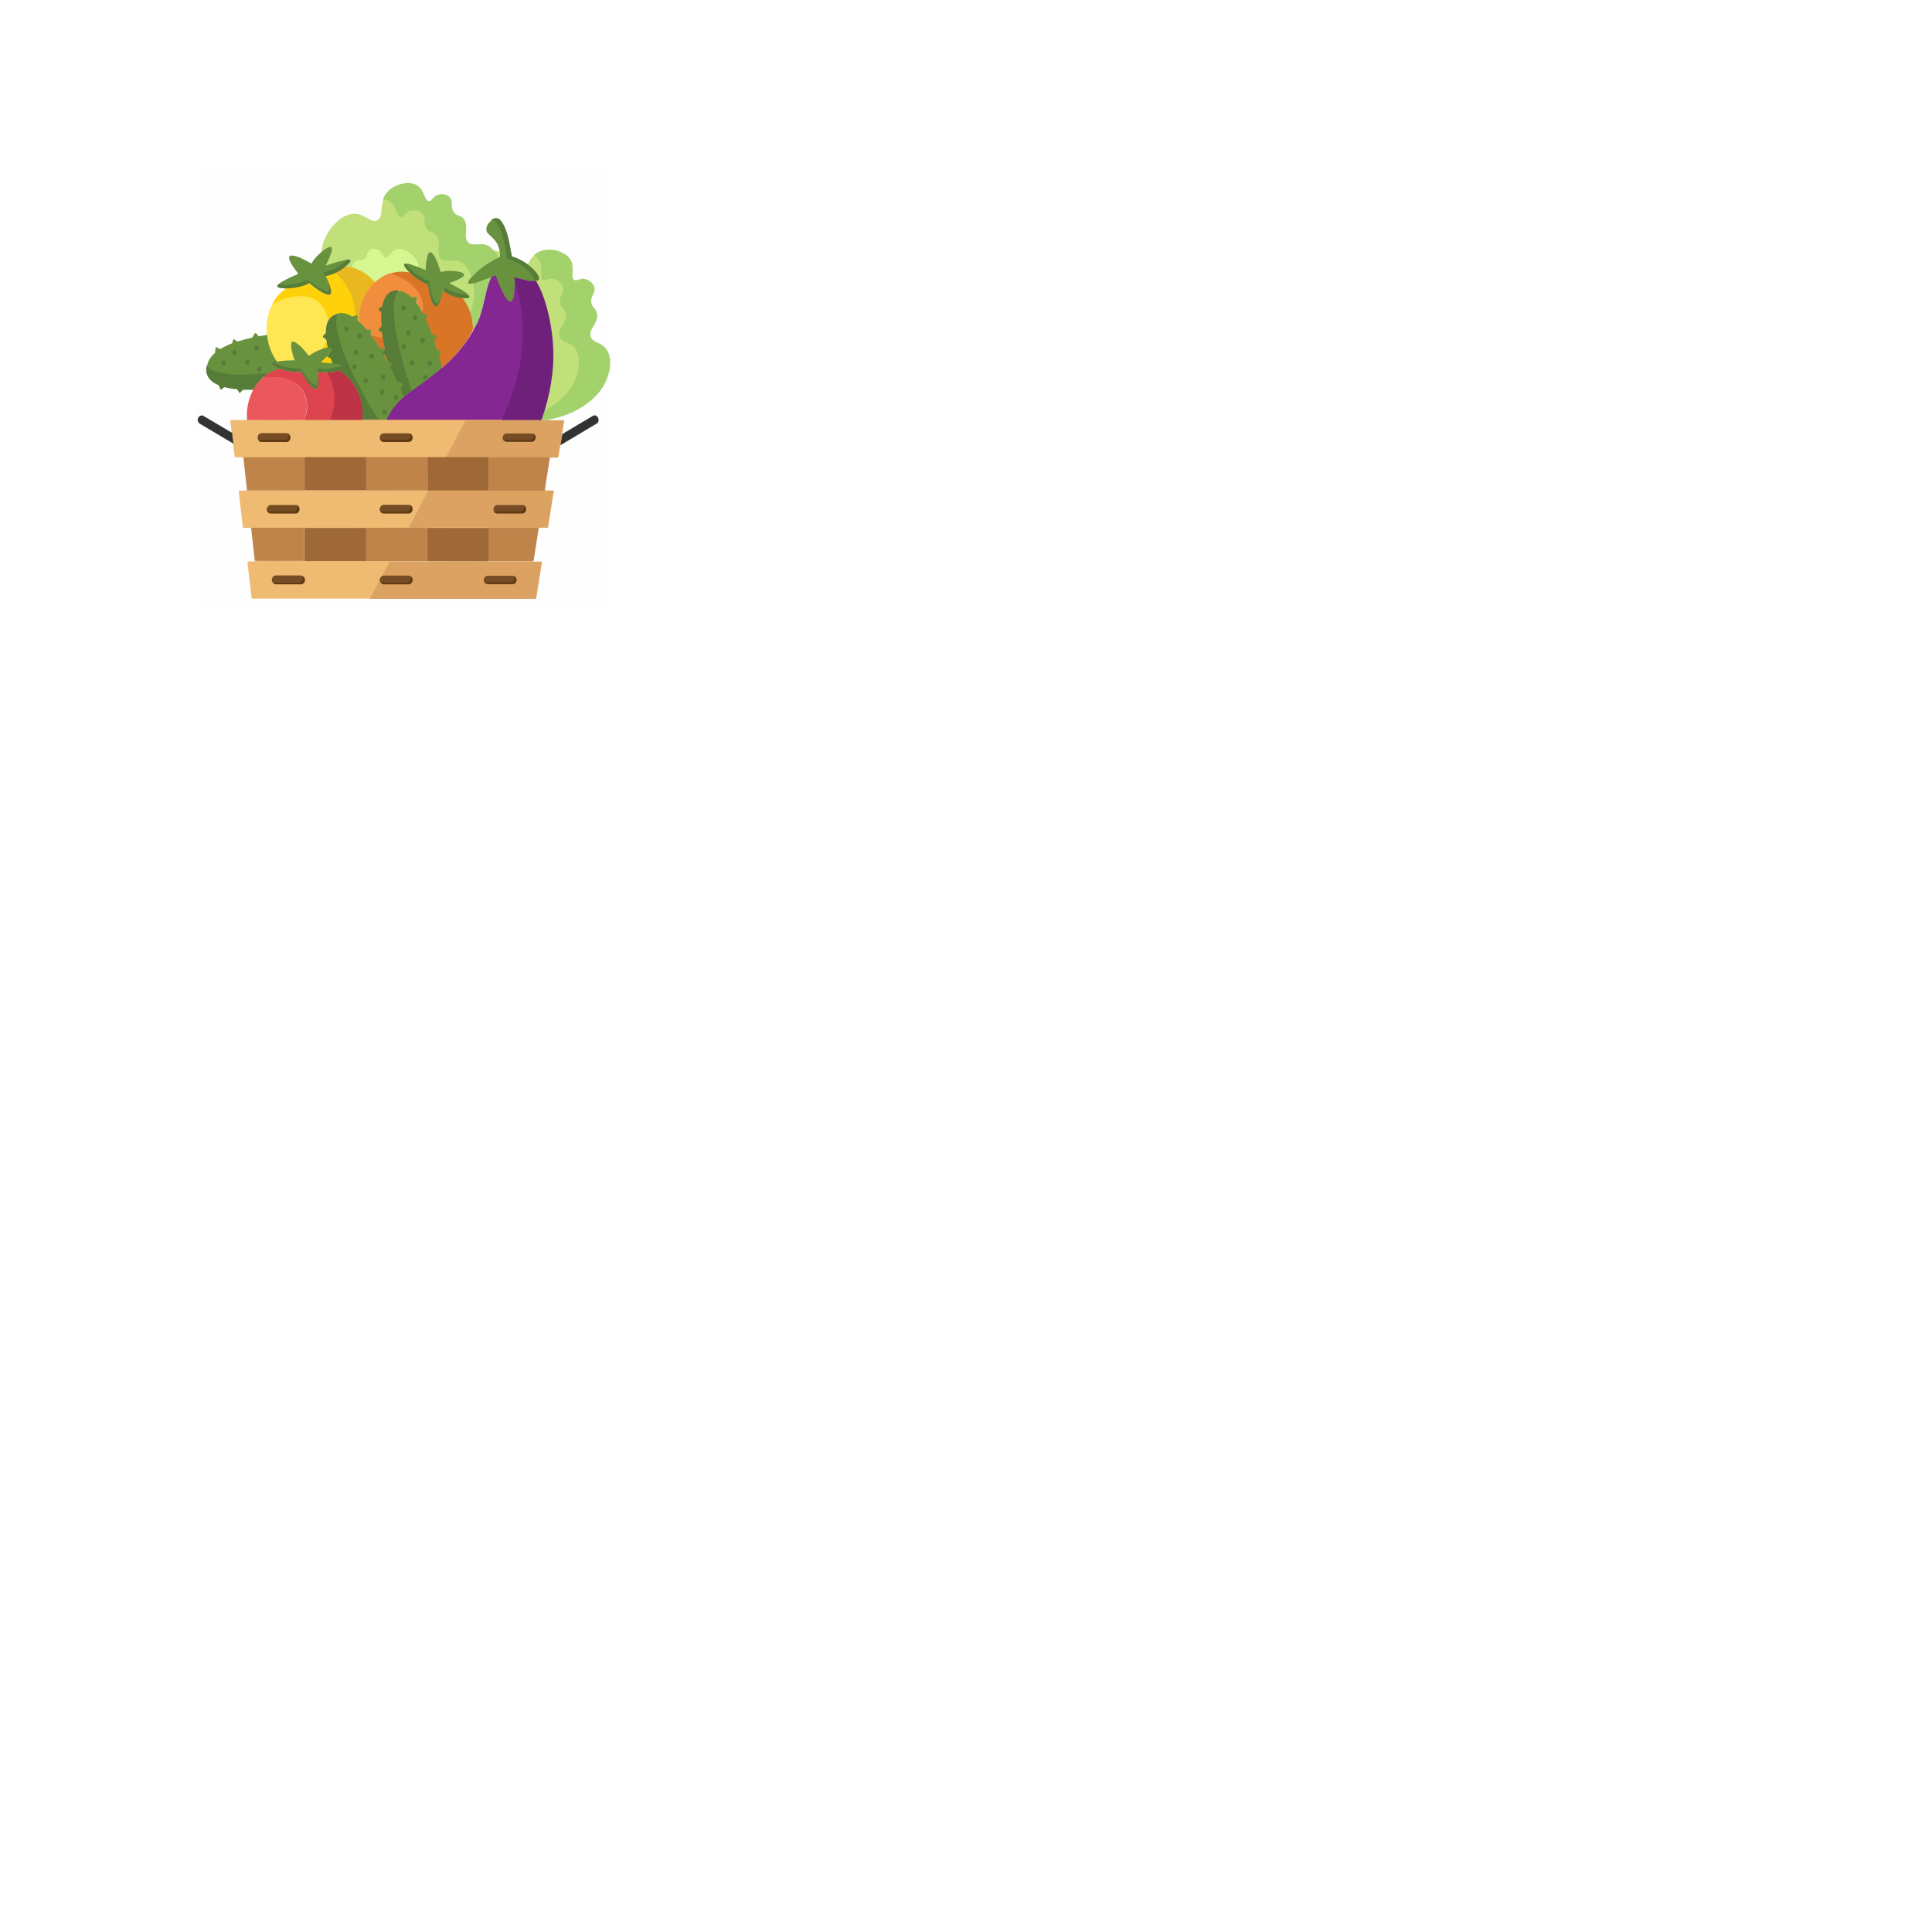
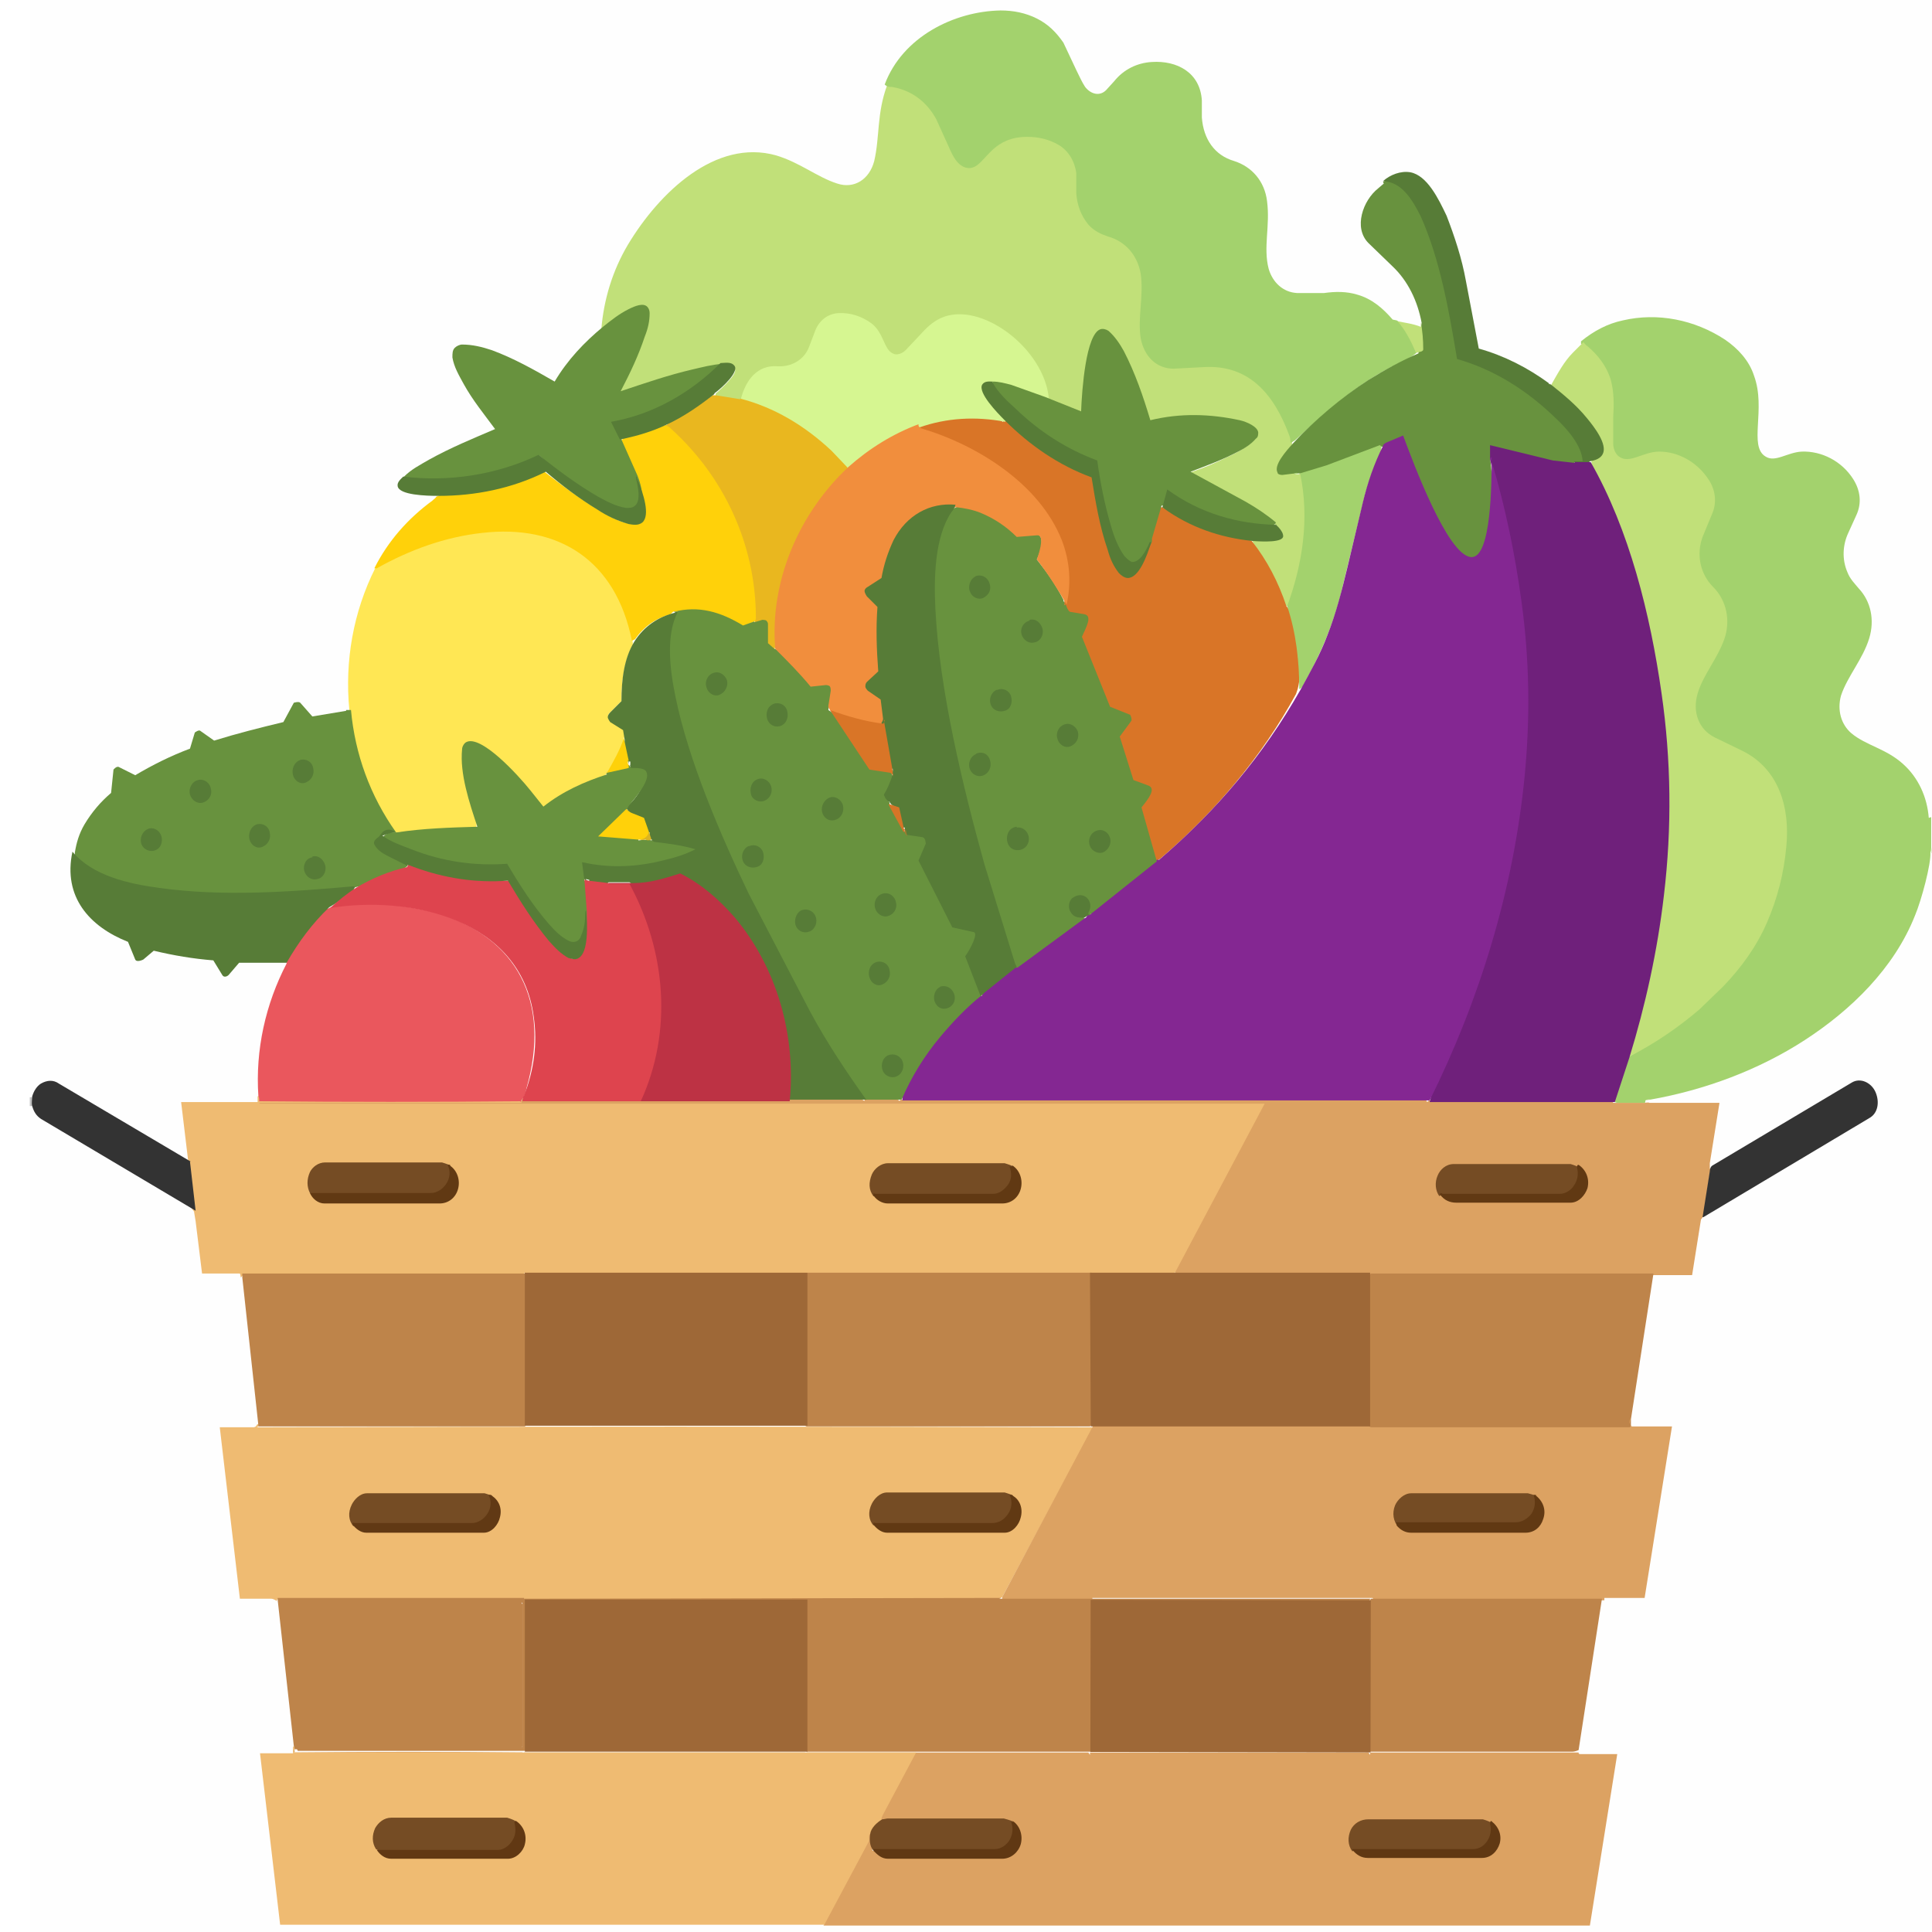
- <svg xmlns="http://www.w3.org/2000/svg" id="_レイヤー_1" data-name="レイヤー_1" version="1.1" viewBox="-10.92 -10.34 110.53 110.53">
+ <svg xmlns="http://www.w3.org/2000/svg" id="_レイヤー_1" data-name="レイヤー_1" version="1.1" viewBox="0 0 24 24">
  <defs>
    <style>
      .st0 {
        fill: #ffe754;
      }

      .st1 {
        fill: #be844a;
      }

      .st2 {
        fill: #842792;
      }

      .st3 {
        fill: #603813;
      }

      .st4 {
        fill: #fed10a;
      }

      .st5 {
        fill: #bd3244;
      }

      .st6 {
        fill: #dcedc5;
      }

      .st7 {
        fill: #9e6837;
      }

      .st8 {
        fill: #c1e079;
      }

      .st9 {
        fill: #ffd10a;
      }

      .st10 {
        fill: #efbb72;
      }

      .st11 {
        fill: #dcb420;
      }

      .st12 {
        fill: #d57527;
      }

      .st13 {
        fill: #c3c3c3;
      }

      .st14 {
        fill: #613914;
      }

      .st15 {
        fill: #dca262;
      }

      .st16 {
        fill: #613813;
      }

      .st17 {
        fill: #e1f0cf;
      }

      .st18 {
        fill: #a17c2f;
      }

      .st19 {
        fill: #68923e;
      }

      .st20 {
        fill: #dce7bc;
      }

      .st21 {
        fill: #de444e;
      }

      .st22 {
        fill: #a3d26d;
      }

      .st23 {
        fill: #d97527;
      }

      .st24 {
        fill: #f18e3d;
      }

      .st25 {
        fill: #fefefe;
      }

      .st26 {
        fill: #754c24;
      }

      .st27 {
        fill: #613913;
      }

      .st28 {
        fill: #e9b71f;
      }

      .st29 {
        fill: #6f207b;
      }

      .st30 {
        fill: #333;
      }

      .st31 {
        fill: #d6f691;
      }

      .st32 {
        fill: #577c37;
      }

      .st33 {
        fill: #ea575d;
      }
    </style>
  </defs>
  <path class="st25" d="M.37,13.64V-.62h23.63v10.77s0,.01,0,0l-.03-.04c-.05-.5-.42-.74-.81-.9-.49-.28-.27-.67-.03-1.07.18-.34.19-.62-.1-.9-.23-.28-.09-.6.04-.88.06-.21,0-.37-.15-.52-.23-.22-.52-.25-.8-.13-.23.05-.29-.1-.3-.32v-.31c.07-1.07-1.44-1.4-2.1-.84h-.05s0,.04,0,.04c-.15.14-.27.3-.37.48l-.04.02s0,0-.01,0h-.02s-.07-.03-.07-.03c-.25-.18-.53-.31-.82-.4l-.24-1.15c-.08-.27-.27-.93-.57-1.02-.11-.03-.22,0-.31.06h-.06s0,.04,0,.04c-.2.14-.36.45-.19.68l.35.34c.11.09.35.54.32.66,0,0,0,.02-.01.03v.07s-.27-.05-.29-.08h-.04c-.17-.2-.39-.31-.63-.32h-.52c-.45-.05-.42-.52-.38-.9,0-.39-.09-.65-.47-.75-.33-.13-.36-.48-.36-.8-.04-.22-.16-.34-.36-.39-.33-.08-.58.05-.79.32-.17.14-.28,0-.37-.15l-.21-.44c-.2-.31-.47-.4-.82-.39-.53.02-1.11.32-1.34.86l-.04.03v.05c-.06.24-.1.48-.11.73-.06.41-.27.58-.64.4l-.35-.19c-.45-.21-.81-.2-1.23.06-.6.38-1.1,1.14-1.17,1.89l-.03.06-.03.06c-.22.18-.4.41-.56.64-.21-.12-.43-.23-.65-.33-.6-.26-.79-.15-.39.45.09.13.18.25.27.37.06.07.05.1,0,.11-.37.14-.72.32-1.04.54l-.05.02v.03c-.13.12.08.15.17.17l.26.02.02.03s.01.03,0,.05c-.29.2-.54.47-.72.8l-.05.04v.08c-.25.49-.35,1.05-.31,1.6l-.02.08s-.03.04-.04,0h-.02s0,.03,0,.03c-.14.03-.28.05-.43.06-.06-.06-.12-.13-.18-.19h-.02c-.05.08-.1.17-.15.26l-.87.23c-.07-.04-.13-.09-.2-.12h-.01c-.02.08-.04.15-.07.22-.23.1-.46.21-.69.33-.07-.03-.15-.06-.22-.1h-.02c-.02.1-.03.21-.05.31-.21.18-.39.41-.45.69l-.03.03.02.05c-.11.52.27.89.69,1.06.03.08.07.15.1.23h.02c.06-.04.12-.09.18-.14.25.06.5.1.75.12.04.07.09.13.13.19h.02c.05-.06.1-.12.15-.17h.58s.01.03.01.03v.08c-.24.46-.35.98-.33,1.5l-.02.07s0,.06.02.08l-.02.02h-.91c.02.24.05.47.08.71l-.02.02-.02.02-1.65-.98c-.11-.04-.23.03-.26.14h-.03s-.02.04-.03.02Z" />
  <path class="st25" d="M24,10.6v14.05H.37v-10.92s.01-.01.02.01h.03c.02.06.04.1.09.13l1.89,1.13s.02.03.03.05h.03c.04.25.07.49.09.74h.44s.03.03.01.05v.04s.03,0,.03,0l.2,1.81-.02.02s0,.04-.02.05c-.13,0-.27,0-.4,0l.24,2.06h.39s.04.02.03.06c0,.02.02.03.03.04l.19,1.75-.02.02s0,.06.01.09h-.03c-.13.01-.25.01-.37.02l.24,2.07h6.73s.02.03.02.03l.03-.03h9.47s.33-2.08.33-2.08c-.14,0-.29,0-.44,0-.03,0-.05-.02-.02-.05h-.02c.1-.63.19-1.25.29-1.87h.03s.02-.05.06-.04h.42s.33-2.08.33-2.08c-.15,0-.3,0-.45,0l-.02-.03s-.03-.02,0-.03v-.07s0-.01,0-.01l.28-1.79h.03s0-.04,0-.04h.47s.11-.66.11-.66h.03s.03-.06.03-.06l2.03-1.21c.19-.15.05-.46-.17-.4l-1.74,1.03h-.03s-.04-.03-.04-.06l.12-.73h-.82s-.01-.03-.01-.03c-.01,0-.01,0,0-.01l.04-.03c1.49-.3,3.23-1.28,3.41-3.02l.02-.02s0-.01.01,0Z" />
  <path class="st22" d="M23.99,10.15s0,.03,0,.05v.33s0,.04-.01.06c.01.14-.11.59-.19.78-.26.66-.8,1.18-1.37,1.55s-1.24.62-1.92.74c-.02,0-.04,0-.06.01,0,.01,0,.03-.01.03-.08,0-.23,0-.31,0-.04,0-.06,0-.07-.03l-.02-.02.17-.52h.03c.86-.5,1.64-1.16,1.86-2.24.12-.58.1-1.22-.45-1.52l-.38-.19c-.29-.19-.29-.44-.14-.74.24-.38.49-.82.08-1.18-.15-.19-.15-.37-.09-.6l.13-.3c.14-.46-.39-.79-.77-.71-.18.07-.43.15-.47-.13v-.56c-.01-.31-.13-.5-.36-.69v-.03c.16-.13.33-.22.52-.26.43-.1.89-.01,1.27.24.16.11.3.26.36.45.15.41-.07.87.14,1,.12.08.27-.05.45-.06.25-.01.5.12.64.34.09.14.11.3.04.45l-.1.22c-.07.15-.08.33-.01.49.03.08.09.14.14.2.15.16.2.39.13.62-.08.26-.27.47-.35.71-.05.18,0,.36.13.47.18.15.43.19.64.38.19.17.3.41.32.67Z" />
  <path class="st13" d="M.39,13.74h-.02v-.11h.03s.02.09,0,.11Z" />
  <path class="st17" d="M24,10.6h-.01s0-.05.01-.07v.07Z" />
  <path class="st6" d="M24,10.21s0-.04,0-.05h0v.05Z" />
  <path class="st10" d="M3.23,13.67c4.17,0,8.34.01,12.51,0v.03s-1.11,2.09-1.11,2.09l-.04.02v.03s-.35,0-1.03,0v-.03s-.03.03-.03.03h-3.49s-.02-.03-.02-.03v.03c-1.17,0-2.33,0-3.49,0l-.02-.03v.03s-3.49,0-3.49,0l-.03.03s0-.03-.01-.05h-.47s-.08-.65-.08-.65l-.02-.12-.03-.04-.06-.55.02-.02-.09-.75h.95s0-.07,0-.07c.04-.02.05.05.01.06Z" />
  <path class="st8" d="M16.05,5.5v.03s-.04.07-.15.2c-.07.12-.01.16.17.13l.02.03h.05s0-.02.01-.01c0,0,.02.02.02.03s.01.02.01.03c.1.54.03,1.02-.15,1.54,0,0-.01.02-.02.03s-.02.02-.03.02l-.04-.05c-.09-.25-.21-.48-.36-.69l-.02-.07.02-.02c.06,0,.31.03.34-.03.01-.03-.05-.1-.07-.11v-.04c-.08-.03-.15-.07-.22-.13-.28-.16-.56-.32-.84-.47-.02-.03-.02-.05.02-.06.15-.05.29-.11.43-.18.07-.03.38-.18.36-.28-.02-.11-.33-.16-.4-.17-.32-.04-.61-.04-.92.03-.11-.31-.21-.6-.35-.89-.04-.07-.15-.25-.24-.24-.09.02-.14.25-.16.34-.04.21-.06.43-.07.65,0,.03-.02.04-.05.04l-.42-.17v-.03s0-.03,0-.06c-.06-.57-.96-1.27-1.45-.82l-.3.31c-.11.07-.19.03-.25-.08-.08-.18-.16-.31-.35-.37-.38-.13-.48.11-.59.43-.1.17-.25.23-.43.21-.22.02-.33.16-.39.38l-.03.02s-.01.02-.02.02c-.03,0-.27-.04-.28-.05,0,0-.01-.02-.01-.03v-.03s.27-.23.24-.3c-.01-.03-.1-.03-.13-.03l-.03-.02-.07.03c-.37.07-.73.17-1.09.3-.11.04-.14.05-.1-.07.11-.23.22-.46.29-.71.02-.05.04-.2,0-.24-.09-.08-.41.16-.47.22l-.06.02c.03-.37.14-.73.33-1.05.39-.65,1.09-1.32,1.84-1.11.3.09.51.27.76.35.21.07.4-.05.46-.28.07-.3.03-.59.16-.94h.03c.47.04.65.43.82.82.09.16.17.26.32.12.21-.26.46-.38.79-.3.39.09.44.36.43.72.04.23.1.38.31.47.54.12.54.65.49,1.14,0,.3.09.5.39.53l.42-.02c.54-.02.89.42,1.05.92l-.02.04Z" />
  <path class="st22" d="M17.35,3.98l.06.04c.08.11.15.23.19.36-.07.06-.15.1-.24.14-.48.23-.86.57-1.25.93-.02.02-.05.04-.08.05,0-.03,0-.05-.01-.08-.19-.52-.5-.89-1.06-.86l-.38.02c-.22,0-.37-.16-.41-.38-.04-.25.04-.53,0-.8-.04-.23-.19-.4-.4-.46-.09-.03-.18-.07-.25-.15-.09-.11-.14-.24-.15-.39v-.25c-.02-.15-.1-.28-.22-.35s-.25-.1-.39-.1c-.41,0-.5.29-.65.37-.08.04-.16.01-.22-.06-.05-.06-.08-.13-.11-.2l-.15-.33c-.12-.22-.31-.36-.55-.4-.03,0-.06,0-.09-.03.22-.59.86-.91,1.44-.92.16,0,.31.03.45.1s.24.17.33.3l.16.34c.04.08.07.15.11.21.07.09.18.12.26.04l.1-.11c.12-.15.29-.23.47-.24.31-.02.6.13.62.48v.21c.02.27.16.47.4.54.22.07.38.25.41.5.04.31-.05.57.02.84.05.17.18.29.35.3h.34c.14-.02.28-.02.41.02.18.05.32.17.44.31Z" />
  <path class="st0" d="M7.86,7.96v.05c-.11.21-.14.46-.14.7-.05.05-.1.1-.15.15-.02.02-.02.04,0,.06.07.03.13.08.18.13.02.05.02.09,0,.12,0,.07-.02.13-.05.19-.04.09-.09.19-.16.25l-.05.04c-.26.08-.51.22-.74.38h-.03c-.17-.23-.35-.44-.56-.62-.13-.11-.43-.35-.42,0,.01.28.1.54.18.81,0,.05,0,.08-.05.07-.31,0-.61.03-.92.06h-.04s-.06-.06-.06-.06c-.28-.38-.46-.92-.52-1.39,0-.01,0-.03,0-.04s0-.03.01-.04c-.06-.61.05-1.22.32-1.76.85-.52,2.26-.8,2.92.18.11.16.26.47.28.67,0,.02,0,.05-.01.07Z" />
  <path class="st8" d="M20.24,13.13v-.07c.4-1.35.57-2.72.42-4.13-.12-1.1-.39-2.19-.89-3.15v-.05s0-.03,0-.03c.24-.04.11-.26.01-.39-.14-.18-.3-.34-.48-.48l-.03-.05c.08-.14.16-.29.27-.4l.13-.13s.03.04.05.05c.13.11.24.25.29.42.04.15.04.3.03.46v.33c0,.07.03.13.07.16.13.1.3-.06.5-.06.24,0,.47.13.61.34.09.13.11.29.05.43l-.12.29c-.08.22-.03.46.13.62.17.17.22.42.14.65-.09.25-.26.44-.33.67s.01.45.21.55l.35.17c.44.22.59.69.54,1.19-.03.33-.11.64-.24.94s-.32.56-.54.79l-.3.29c-.27.23-.55.42-.86.58,0,0-.01,0-.02,0Z" />
  <path class="st33" d="M6.48,13.68c-1.06.01-2.19.01-3.26,0,0-.02,0-.05-.01-.06-.04-.58.09-1.15.35-1.65,0-.01,0-.03,0-.04s0-.02,0-.03c.12-.21.28-.43.45-.59,0,0,.02-.01.03-.02s.02,0,.03,0c.03-.02.07-.03.11-.04.36-.07.89,0,1.24.09,1,.3,1.43,1.1,1.12,2.18-.01.07-.04.13-.08.17Z" />
  <path class="st19" d="M4.3,8.82h.02s.04,0,.04,0c.05.55.24,1.07.56,1.52-.06,0-.12,0-.17.04,0,.03-.02.06-.06.08,0,.04.02.08.08.12.1.06.19.11.29.15v.03c-.05.04-.12.07-.19.08l-.28.11c-.05.04-.11.06-.17.07l-.1.03c-.8.09-1.65.1-2.44,0-.33-.05-.7-.16-.95-.41v-.05c.02-.12.05-.23.12-.35.09-.15.2-.28.33-.39l.03-.29s.04-.05.07-.03l.2.1c.22-.13.44-.24.68-.33l.06-.2s.05-.04.07-.02l.17.12c.29-.09.57-.16.86-.23l.13-.24s.06-.02.08,0l.15.17.42-.07Z" />
  <path class="st19" d="M17.18,2.26c.06-.04.13,0,.19.04.11.07.23.23.28.35.26.57.38,1.18.47,1.8.51.13,1.02.47,1.37.88.09.11.19.24.2.39-.04.02-.08.03-.13.02,0,0,0,.02-.01.02-.07,0-.19-.02-.26-.03l-.75-.18v.13s-.03.02-.03.02c.04.22.02.48,0,.71-.18,1.51-.97-.53-1.11-.95l-.21.09h-.03c-.32.14-.65.27-.99.35l-.02-.02s0,0-.01,0h-.05s-.16.02-.16.02c-.03,0-.06-.01-.06-.03-.05-.09.1-.26.19-.36.28-.3.6-.57.94-.79.21-.13.41-.24.62-.33,0-.02.01-.04.05-.05v-.15c-.02-.06-.02-.13-.01-.18-.05-.27-.17-.52-.36-.7l-.3-.29c-.19-.19-.07-.53.12-.68l.07-.06Z" />
  <path class="st9" d="M8.27,5.28h.05c.67.58,1.12,1.48,1.09,2.42l-.04.02s-.14.07-.15.07c-.24-.14-.51-.23-.79-.18-.02-.01-.04-.02-.07-.01l-.03.03c-.18.05-.33.15-.44.31l-.04.02c-.2-1-.91-1.45-1.86-1.34-.46.05-.9.21-1.31.44-.01,0-.02,0-.03,0,.17-.34.42-.62.72-.84.02-.02.04-.03.05-.05l.07-.03c.44,0,.86-.11,1.26-.29.23.18.46.35.71.5.48.29.62.17.44-.35h0s-.01-.04-.01-.04c-.01,0-.01,0,0,0v-.02s-.02-.01-.01-.01c0,0-.02,0-.03,0-.03-.05-.21-.44-.19-.46h.06s.05-.05.05-.05c.14-.03.27-.07.4-.13h.06Z" />
  <path class="st19" d="M8.96,4.52s0,.02-.01.03,0,.02-.02.03c-.37.36-.81.59-1.29.69l.08.15s.03,0,.04.02l-.04.02.2.45h0c.17.44-.08.5-.43.31-.28-.15-.55-.34-.79-.56-.5.25-1.06.34-1.61.29-.01,0-.02,0-.04-.01s-.02-.01-.03-.02c.09-.09.19-.14.31-.21.27-.15.54-.26.82-.38-.14-.19-.28-.36-.39-.56-.06-.11-.12-.21-.14-.33,0-.05,0-.09.03-.12.02-.02.06-.04.09-.04.13,0,.25.03.37.07.27.1.52.24.78.39.16-.27.37-.49.6-.68.1-.08.2-.16.32-.22.08-.04.18-.08.23-.03.02.02.03.05.03.08,0,.1-.02.19-.06.29-.08.24-.18.45-.3.68.3-.1.59-.2.89-.27.13-.03.24-.06.37-.07Z" />
  <path class="st32" d="M4.41,11.02s-.02.04-.03.05c-.08.07-.2.15-.29.2-.21.2-.38.43-.53.69h-.59s-.12.14-.12.14c-.02.03-.07.05-.09.01l-.11-.18c-.25-.02-.49-.06-.74-.12l-.13.11s-.08.04-.1,0l-.09-.22c-.48-.19-.81-.56-.69-1.12.25.3.7.4,1.08.45.78.11,1.63.05,2.41-.02Z" />
  <path class="st32" d="M19.24,4.77h.02s0,.01.01.01c.15.12.31.25.44.41.1.12.26.33.2.45-.03.06-.1.08-.16.09-.04.05-.16.06-.2,0h.11c-.01-.2-.2-.41-.34-.54-.35-.34-.76-.6-1.22-.73-.1-.6-.21-1.23-.45-1.77-.11-.22-.24-.43-.47-.44.09-.08.22-.13.34-.11.21.04.35.33.45.54.1.26.19.53.24.81l.16.84c.32.09.61.24.87.43Z" />
  <path class="st30" d="M2.36,14.43l.07.61-1.92-1.14c-.06-.04-.09-.09-.11-.16-.01-.04,0-.08,0-.12.02-.07.06-.13.11-.16.07-.04.15-.05.22,0l1.64.97Z" />
  <path class="st32" d="M7.91,5.92s0,0,0,.01v.02s.01,0,.01,0c0,.01,0,.02.01.03.06.15.15.42.05.51-.05.04-.11.03-.17.02-.14-.04-.27-.1-.39-.18-.23-.14-.44-.3-.64-.47-.42.21-.88.3-1.33.3-.16,0-.49-.01-.51-.12-.01-.05.04-.09.07-.12.56.07,1.16-.02,1.68-.27.24.19.48.37.74.52.11.06.22.12.35.14.04,0,.08,0,.11-.03.07-.06.04-.22.01-.34,0-.01,0-.02.01-.02Z" />
  <path class="st8" d="M17.65,4c.02.11.03.22.03.34,0,.03-.05.03-.07.04-.01,0-.03,0-.03-.02-.06-.14-.13-.27-.22-.37.09.02.19.03.29.07v-.05Z" />
  <path class="st0" d="M4.3,8.82s0,0,.02,0c0,0,0,0-.02,0Z" />
  <path class="st8" d="M19.26,4.78s0,0-.02-.01c0,0,.01,0,.02.01Z" />
  <path class="st10" d="M3.21,17.73c3.46-.01,6.91-.01,10.36,0v.02s-1.12,2.09-1.12,2.09l-.04.02v.03c-.79,0-1.57,0-2.37,0l-.03-.02h-3.49s0,.02-.02,0c-1.02,0-2.04,0-3.06,0v.02s-.04-.03-.07-.03h-.39s-.25-2.13-.25-2.13h.42s.03,0,.04-.03c.03-.03.05.01,0,.03Z" />
  <path class="st15" d="M10.24,23.9l-.02-.02.54-1.02c0-.07,0-.1.04-.09.02.02.03.06.02.11l.02.07s-.01.02,0,.04c.03,0,.07.02.1.06l.07.02h1.43c.22-.02.29-.25.13-.41v-.03s-.05,0-.08,0c-.49,0-.98,0-1.48,0-.03.01-.06,0-.07-.01-.03-.01-.03-.03-.01-.05l.4-.74H3.67s-.05-.02-.02-.04c0-.02,0-.02.01,0v-.02c.94-.01,1.89-.01,2.83,0l.02.03v-.03c1.17,0,2.33,0,3.49,0l.02.03s0-.03,0-.03c1.16,0,2.33,0,3.5,0l.02.03v-.03c1.16,0,2.31,0,3.46,0l.02.03v-.03s2.51,0,2.51,0c.03,0,.06,0,.08,0,0,.01,0,.02.02.02h.46s-.34,2.13-.34,2.13h-9.52Z" />
  <path class="st15" d="M6.52,17.72v-.03c1.17,0,2.33,0,3.49,0l.02.03v-.03c1.18,0,2.34,0,3.51,0l.02.03v-.03c1.16,0,2.31,0,3.46,0l.02.03v-.03s1.08,0,3.21,0l.02.03h.5s-.34,2.13-.34,2.13h-.44s-.06,0-.06,0v.03c-.96,0-1.91,0-2.86,0l-.02-.03c-1.16,0-2.32,0-3.48,0v.02s-1.12,0-1.12,0v-.03s1.13-2.13,1.13-2.13H3.21s.01-.03.01-.03h3.28s.02.01.02.01Z" />
  <path class="st10" d="M3.66,21.72s.01,0,0,.01c0,.01,0,.02,0,.03,0,0,0,0,0,.01h7.72s-.41.77-.41.77c-.01.02-.02.04-.02.06,0,.02-.01.04-.04.06l-.06.07s-.02.04-.04.05c-.03.02,0,.07-.02.1l-.55,1.03H3.48s-.25-2.13-.25-2.13h.41s0-.08,0-.08c.03-.02.04,0,.01.03Z" />
  <path class="st15" d="M6.48,13.68s0-.02.01-.03h1.45s.01.03.01.03l.02-.03c.6,0,1.2,0,1.8,0v.03s.02-.03.02-.03h.91s.04.03.04.03c0-.01,0-.03,0-.03.1,0,.24,0,.34,0,.05,0,.08,0,.09.03l.02-.02c2.17,0,4.34,0,6.52,0l.02.03.02-.02c.76,0,1.51,0,2.27,0l.02.03h.39s.05-.01.06,0h.87s-.12.75-.12.75c0,.03,0,.05,0,.06.01.02.01.04,0,.07l-.08.53-.03.04-.11.69h-.5s-.01.03-.01.03h-3.49s-.02-.03-.02-.03v.03c-.81,0-1.62,0-2.42,0v-.03s1.13-2.13,1.13-2.13H3.24s-.02,0-.02-.01h3.26Z" />
  <path class="st1" d="M6.52,15.81l.02.03v1.86s-.02.02-.02.02h-3.31s0-.01,0-.01l-.2-1.84s0-.03,0-.05h3.51Z" />
  <path class="st1" d="M20.54,15.82l-.28,1.81v.07s-.01.03-.01.03h-3.22s-.02-.01-.02-.01v-1.88s.02-.02.02-.02h3.51Z" />
  <path class="st1" d="M6.51,19.86v.03s-3.02,0-3.02,0c0,.02-.01.02-.01,0h2.97s.03.01.04.04v1.76s0,.01-.02.04c-.93,0-1.87.01-2.8,0h-.01s0-.03-.01-.04l-.2-1.81s0-.03,0-.03h3.06Z" />
  <path class="st1" d="M19.9,19.86l-.29,1.88s-.04.02-.08.02h-2.51s-.02,0-.02,0v-1.87s.03-.02.03-.02c-.01,0-.01,0,0-.01h2.88Z" />
  <path class="st30" d="M21.15,15.12l.09-.57s0-.05.03-.07l1.73-1.03c.11-.07.25,0,.3.12s.03.26-.08.32l-2.06,1.23Z" />
  <path class="st20" d="M20.51,13.66h0s-.06.01-.06.01c.01-.02.04-.01.06-.01Z" />
  <path class="st15" d="M20.24,17.69s0-.05.01-.07c0,.02,0,.05-.01.07Z" />
  <path class="st29" d="M19.56,5.74c.06,0,.13,0,.2,0,.48.84.74,1.89.88,2.87.12.83.13,1.67.03,2.51-.08.69-.23,1.37-.43,2.02l-.18.55h-2.3s.02-.09.04-.14c.23-.51.44-.99.61-1.53.5-1.55.68-3.11.44-4.73-.08-.54-.21-1.07-.34-1.58v-.18s.78.19.78.19l.27.03Z" />
  <path class="st1" d="M13.54,15.81h.02c0,.64,0,1.26,0,1.89l-.02.02h-3.52s-.02-.01-.02-.01v-1.88s.03-.02.03-.02h3.52Z" />
  <path class="st7" d="M10.03,15.81v1.9s-3.51,0-3.51,0v-1.32s0-.53,0-.53c0-.02,0-.04,0-.05h3.51Z" />
  <polygon class="st7" points="14.58 15.81 17.02 15.81 17.02 17.72 13.55 17.72 13.54 15.81 14.58 15.81" />
  <path class="st26" d="M12.58,14.48v.02c.06.18-.06.34-.23.36-.51,0-1.01,0-1.5,0-.06-.08-.06-.17-.02-.27.03-.07.11-.14.2-.14h1.45s.07.02.11.04Z" />
  <path class="st26" d="M5.59,14.48c.02.08.02.15-.02.24-.04.07-.11.12-.18.13h-1.47s-.05-.01-.07-.03c-.04-.08-.04-.17,0-.26.03-.06.1-.12.19-.12h1.45s.07.02.11.04Z" />
  <path class="st27" d="M5.59,14.48c.09.06.13.18.1.29s-.12.18-.23.18h-1.43c-.08,0-.15-.06-.18-.13h.07s1.43,0,1.43,0c.08,0,.15-.05.19-.11.05-.07.06-.16.02-.24.01,0,.02,0,.03,0Z" />
  <path class="st27" d="M12.58,14.48c.09.06.13.18.1.29s-.12.18-.23.18h-1.42c-.07,0-.14-.04-.18-.1,0,0,0-.01,0-.02,0-.01.02,0,.03,0h1.46c.08,0,.14-.06.18-.11.05-.07.05-.15.02-.23.01,0,.02,0,.03,0Z" />
  <path class="st23" d="M12.47,5.22l.07.03c.3.29.65.51,1.03.66.04.28.11.56.18.83.19.64.34.44.54,0-.03-.02-.02-.03.01-.03,0,0,0,0,0-.01,0,0-.02,0-.02-.02.01-.08.08-.31.11-.38h.03s0,0,0,0h.01s.07.03.07.03c.3.2.64.31.99.36l.06.03c.19.24.33.51.43.81.02.02.03.04.04.06.07.15.1.45.11.62.02.12.02.24-.01.35l-.02.06c-.43.79-1.02,1.48-1.69,2.05l-.06.03h-.03c-.07-.23-.13-.45-.19-.68.06-.07.1-.14.13-.22-.07-.03-.15-.07-.22-.1l-.17-.53v-.04s.14-.18.14-.18v-.03c-.09-.04-.18-.07-.27-.12l-.35-.86c.02-.06.04-.13.07-.19.02-.04.01-.06-.01-.07l-.19-.03s-.07-.08-.04-.11v-.05c.16-1.13-.94-1.86-1.83-2.12-.02-.01-.03-.02,0-.05,0,0,.02-.02.02-.03s.02-.01.03-.02c.24-.09.71-.13.96-.06l.06.03Z" />
  <path class="st31" d="M12.98,4.94l-.02.02c-.2-.08-.4-.14-.6-.18l-.03-.02-.02.03s-.08,0-.09.04c-.02.09.21.32.27.38v.03c-.37-.07-.73-.05-1.07.07l-.05.05c-.27.1-.53.26-.75.45l-.07.02h-.03c-.34-.36-.77-.68-1.26-.82l-.06-.04c.06-.25.21-.44.46-.42.17.01.33-.08.39-.24l.08-.21c.05-.12.15-.2.28-.21.15-.01.3.04.42.13.15.12.15.32.26.37.05.03.12,0,.16-.04l.17-.18c.08-.09.16-.17.27-.22.49-.22,1.29.38,1.34,1.01-.02,0-.03,0-.04,0Z" />
  <path class="st19" d="M15.84,6.51s-.02.01-.03.02-.02,0-.03,0c-.46,0-.89-.16-1.28-.41l-.04.16h-.03s-.12.41-.12.41c0,0,0,0,0,.01v.03c-.18.42-.37.29-.5-.11-.09-.29-.16-.59-.2-.9-.36-.11-.66-.33-.95-.58-.08-.07-.28-.26-.33-.35,0-.01,0-.03,0-.05.08,0,.15.02.23.04l.42.15.45.18c.01-.27.06-.96.24-1.02.03-.01.07,0,.1.02.08.07.14.16.19.25.14.27.24.56.33.86.37-.09.74-.08,1.11,0,.09.02.22.08.23.15,0,.03,0,.06-.03.08-.06.07-.14.12-.22.16-.19.1-.38.17-.59.25l.68.37c.14.08.26.16.38.26Z" />
  <path class="st28" d="M9.19,4.95c.43.11.81.34,1.14.65l.2.21-.03.06c-.56.54-.91,1.32-.86,2.13l-.02.07s-.11-.05-.11-.09v-.23s-.05-.04-.12,0l-.02-.02s.02-.03.02-.05c0-.92-.4-1.76-1.05-2.35-.02-.02-.04-.04-.07-.04l.05-.05c.18-.1.36-.21.53-.33h.04s.31.05.31.05Z" />
  <path class="st22" d="M17.16,5.54v.08c-.09.17-.15.34-.2.51l-.28,1.15c-.1.44-.27.84-.49,1.23,0,.01-.01.02-.02.03s-.02.02-.03.02c0-.35-.04-.7-.15-1.03.19-.52.28-1.09.16-1.65l.33-.1.66-.25s.01,0,.01.01Z" />
  <path class="st32" d="M8.88,4.89c-.19.15-.39.29-.61.39-.17.08-.34.13-.52.17-.01,0-.03,0-.05.01l-.11-.22c.52-.09.99-.36,1.36-.73.05,0,.13-.02.17.03.07.07-.14.27-.25.35Z" />
  <path class="st32" d="M15.84,6.51s.1.08.1.15c0,.08-.25.07-.38.06-.4-.04-.78-.17-1.11-.41h-.01s0-.01,0-.01l.06-.22c.41.3.88.43,1.36.44Z" />
  <path class="st22" d="M16.13,5.88s-.03.01-.05.01c.01-.02.03-.02.05-.01Z" />
  <path class="st32" d="M8.37,7.6c.05,0,.07,0,.07.03-.13.29-.1.65-.04.95.18.89.54,1.71.93,2.52l.76,1.45c.2.37.42.72.66,1.06l.02.05h-.96s-.02-.07-.02-.07c.09-1.09-.41-2.23-1.34-2.73-.19.07-.4.12-.6.12l-.03-.02c-.09,0-.17,0-.26,0l-.02.02-.22-.02v-.03s-.04-.01-.04-.01c0,.03-.01.03-.02,0h-.03s-.03-.22,0-.24c0,0,.03,0,.04,0,.32.07.63.04.94-.02.08-.02.29-.07.35-.11.02-.01-.4-.07-.44-.07-.03,0-.03-.02-.02-.05-.03,0-.04-.02-.03-.09h-.03s-.05-.15-.05-.15l-.17-.07s-.05-.03-.02-.06c-.02-.01-.02-.03,0-.05.11-.1.18-.22.23-.36-.02-.06-.07-.09-.17-.07-.03,0-.04-.02-.03-.07-.01,0-.01,0,0-.01v-.04s-.04,0-.04,0c-.03-.08-.04-.19-.03-.27l-.02-.12-.16-.1s-.03-.04-.03-.06c0-.02.01-.04.03-.06l.14-.14c0-.26.03-.53.16-.74.12-.19.3-.31.51-.36Z" />
  <path class="st19" d="M7.53,9.61l.04-.04.22-.05.02-.02.03.04c.08,0,.17,0,.19.05.05.1-.12.3-.22.42l-.02.04v.03s-.29.3-.29.3l.43.03v.03c.07-.01.12-.01.17,0,0,0,.02.02.04.02.17.02.33.04.5.09-.12.06-.24.1-.37.13-.34.09-.69.11-1.04.03l.03.23s.02.01.03.02c0,.02.04.35.03.37,0,.01-.01.02-.02.02.03.45-.18.54-.46.2-.2-.24-.38-.5-.53-.78-.4.05-.78-.04-1.15-.16-.07-.02-.35-.13-.39-.18-.04-.05.05-.08.09-.09.02,0,.04,0,.07,0,.33-.05.66-.06,1-.07-.1-.3-.22-.66-.19-.96,0-.04.03-.08.05-.09.18-.1.64.4.8.6l.16.2c.24-.19.51-.31.79-.4Z" />
  <path class="st4" d="M7.8,9.45v.04s0,0,.01.01c0,0,0,.04,0,.04l-.27.06c.08-.14.16-.28.21-.43l.06.28Z" />
  <path class="st21" d="M7.29,11.33l-.03-.4h.02s.03.01.03.01l.25.03c.09,0,.18,0,.27,0l.03.02c.43.8.52,1.78.16,2.63,0,.01-.01.02-.02.03s-.02.02-.03.03h-1.48s0-.05.02-.07c.12-.31.17-.64.12-.98-.16-1.22-1.55-1.51-2.53-1.35.1-.09.21-.18.32-.25.2-.12.42-.21.64-.26,0-.02.01-.03.03-.03.4.16.82.22,1.24.2.15.24.3.47.47.69.43.56.49.19.49-.29Z" />
  <path class="st32" d="M4.91,10.33l-.16.05c.11.08.23.12.36.17.38.15.78.21,1.19.18.16.27.32.52.52.75.08.09.15.16.25.21.07.03.13,0,.15-.07.04-.09.05-.18.05-.28,0-.01,0-.02.01-.03.02.18.03.52-.09.59-.04.03-.09.01-.13,0-.09-.05-.16-.12-.24-.21-.19-.23-.35-.48-.51-.75-.4.03-.79-.03-1.17-.17-.03-.01-.06-.03-.09-.02l-.2-.1c-.08-.04-.16-.08-.2-.16-.02-.05.04-.08.06-.1.03-.04.05-.07.09-.08s.07,0,.11.02Z" />
  <path class="st32" d="M3.19,10.24c.08-.02.15.03.16.1.02.08-.02.15-.09.18s-.14-.02-.16-.09c-.02-.07.01-.16.09-.19Z" />
  <path class="st32" d="M3.73,9.44c.08-.02.15.03.16.1.02.08-.02.15-.09.18s-.14-.02-.16-.09.01-.16.09-.19Z" />
  <path class="st32" d="M3.88,10.64c.08-.02.14.04.16.11.02.08-.03.16-.1.17-.07.02-.14-.03-.16-.1-.02-.07.02-.16.1-.17Z" />
  <path class="st32" d="M1.86,10.29c.08-.01.14.05.15.12.01.09-.04.15-.11.16-.07.01-.14-.04-.15-.11s.03-.15.11-.17Z" />
  <path class="st32" d="M2.46,9.69c.08-.02.15.04.16.11.02.08-.03.15-.1.17s-.14-.03-.16-.1c-.02-.07.02-.16.1-.18Z" />
  <path class="st2" d="M18.51,5.69s.01.02.02.04c.17.57.29,1.15.37,1.74.1.72.11,1.44.04,2.17-.14,1.42-.56,2.78-1.18,4.03h-6.55s0-.03,0-.04,0-.03,0-.04c.2-.45.55-.89.92-1.2,0,0,.02-.01.03-.02s.03,0,.04,0v-.03c.14-.11.28-.23.42-.34h.03s0-.02,0-.02l.76-.55.08-.03s.03-.07.06-.04c0-.02.01-.04.03-.06l.79-.62h.03c.7-.6,1.29-1.29,1.76-2.12.12-.22.24-.43.33-.67.11-.28.18-.56.25-.85l.19-.8c.06-.25.14-.48.25-.7,0-.02.03-.04.06-.05l.19-.08c.13.35.55,1.48.84,1.51.26.03.26-.95.26-1.24Z" />
  <path class="st19" d="M9.37,7.73l.1-.03s.04,0,.05.01c0,0,.02.02.02.04v.24s.08.07.08.07c.04.01.07.03.1.06l.35.38h.18c.05,0,.08.01.08.07-.01.08-.03.17-.04.25l.06.04.45.67.26.04.03.07v.04c-.05.14-.08.21-.08.21.02.03.03.06.04.08v.02c.05.05.15.24.17.3,0,0,0,.02,0,.02.01.01.03.03.04.06l.02-.02c.09,0,.26.01.25.13-.03.07-.06.14-.08.21l.41.8.26.06s.03.02.04.05c.01.07-.08.22-.12.28l.18.46-.02.02c-.19.15-.36.33-.52.52-.2.24-.36.5-.48.78h-.44c-.25-.35-.49-.71-.7-1.1l-.76-1.46c-.35-.73-.75-1.66-.91-2.45-.07-.34-.12-.76.03-1.05h-.05c.31-.08.58,0,.86.17l.14-.05Z" />
  <path class="st19" d="M7.94,5.98s-.01,0-.01,0v-.02s0,.02.01.03Z" />
  <path class="st19" d="M7.92,5.94s-.01,0-.01-.02c0,0,.01,0,.01.02Z" />
  <path class="st1" d="M12.41,19.86h1.13s3.48,0,3.48,0h0s-.01.04-.01.04h-3.43s0,0,0,0v1.84s-.02.02-.02.02h-2.18s-1.34,0-1.34,0h-.02c0-.63,0-1.25,0-1.87h-3.44s0,0,0,0v1.84s-.03.02-.03.02h-2.85s-.01-.01-.01-.03h0s.06-.03.11-.02h2.69s0-1.79,0-1.79h-3s0-.03,0-.05h3.05s5.9-.01,5.9-.01Z" />
  <path class="st26" d="M6.11,18.58c.02.09.02.15-.02.24-.05.09-.13.13-.22.14h-1.44s-.03-.02-.04,0c-.06-.07-.07-.17-.02-.27.03-.06.1-.14.19-.14h1.46s.07.02.11.04Z" />
  <path class="st26" d="M12.58,18.58c.02.1.02.19-.05.27-.05.07-.12.1-.2.1h-1.43s-.04-.02-.05,0c-.06-.07-.07-.17-.02-.27.03-.06.1-.14.19-.14h1.46s.07.02.11.04Z" />
  <path class="st27" d="M12.58,18.58c.09.05.13.16.1.27-.02.09-.1.19-.2.19h-1.46c-.07,0-.13-.05-.17-.1,0,0,0-.01,0-.02,0-.01.03,0,.03,0h1.44c.09,0,.15-.04.2-.11.05-.07.06-.16.02-.24.01,0,.02,0,.03,0Z" />
  <path class="st14" d="M6.11,18.58c.09.06.13.16.1.27-.02.09-.1.19-.2.19h-1.46c-.07,0-.13-.05-.17-.1,0,0,0-.01,0-.02,0-.01.03,0,.03,0h1.45c.08,0,.15-.05.19-.11.05-.07.06-.16.02-.24.01,0,.02,0,.03,0Z" />
  <rect class="st7" x="6.52" y="19.87" width="3.51" height="1.89" />
  <rect class="st7" x="14.34" y="19.08" width="1.89" height="3.48" transform="translate(-5.56 36.07) rotate(-89.9)" />
  <path class="st26" d="M18.53,22.62c.06.19-.03.35-.23.38h-1.46s-.03-.02-.04,0c-.06-.08-.06-.18-.02-.27.04-.08.12-.13.22-.13h1.42s.07.02.1.04Z" />
  <path class="st26" d="M12.58,22.62c.01.06.02.12,0,.18-.03.1-.1.17-.19.19h-1.51s-.04-.02-.03,0c-.05-.06-.05-.14-.04-.21s.08-.14.15-.18c.02,0,.05-.01.07-.01h1.44s.08.02.12.04Z" />
  <path class="st3" d="M16.8,22.99s0-.02,0-.02c0,0,.02,0,.03,0h1.47c.15,0,.25-.17.21-.31,0-.02,0-.03.01-.04.09.06.14.17.11.28-.03.1-.11.18-.22.18h-1.42c-.08,0-.14-.04-.19-.1Z" />
  <path class="st3" d="M12.58,22.62c.09.06.13.18.1.29-.03.1-.12.18-.23.18h-1.42c-.08,0-.13-.05-.18-.1v-.02s.02,0,.03,0h1.48c.08,0,.15-.06.18-.11.04-.07.05-.15.02-.23.01,0,.02,0,.03,0Z" />
  <path class="st1" d="M3.66,21.76h-.01s0-.03,0-.03c0,0,0,.02.01.03Z" />
  <path class="st26" d="M19.08,18.58v.02c.05.2-.07.33-.25.36-.49,0-.97,0-1.46,0-.01,0-.03-.02,0-.02.02,0,.02.03,0,.03-.06-.07-.08-.17-.04-.27.03-.07.11-.15.2-.15h1.45s.08.02.12.04Z" />
  <path class="st27" d="M19.08,18.58c.09.07.13.18.09.29-.03.1-.11.17-.22.17h-1.42c-.07,0-.13-.03-.18-.09,0-.01,0-.02-.01-.04h.1s1.39,0,1.39,0c.08,0,.15-.05.19-.1.05-.07.06-.16.03-.24.01,0,.02,0,.03,0Z" />
  <path class="st26" d="M6.4,22.62c.06.14-.02.33-.18.37h-1.51s-.04-.02-.04-.02c-.05-.08-.05-.17-.01-.26.04-.07.11-.13.2-.13h1.44s.07.02.1.04Z" />
  <path class="st16" d="M4.67,22.98h1.52c.07,0,.14-.06.17-.11.05-.07.05-.15.03-.23,0,0,0-.02.02-.02.09.06.14.17.11.29-.02.09-.11.18-.21.18h-1.45c-.08,0-.14-.05-.18-.11Z" />
  <path class="st5" d="M9.8,13.68h-1.84c.4-.87.31-1.87-.14-2.7h-.24s-.02,0-.02-.01h.31c.2,0,.39-.06.58-.12.26.13.48.32.68.55.52.62.76,1.46.68,2.28Z" />
  <path class="st26" d="M19.61,14.48c.06.2-.04.35-.23.38h-1.46s-.03-.02-.04,0c-.05-.07-.06-.17-.02-.26.03-.07.1-.14.2-.14h1.45s.07.02.1.04Z" />
  <path class="st27" d="M17.89,14.85s0-.01,0-.02c0-.02.03,0,.03,0h1.46c.07,0,.14-.05.17-.1.05-.07.06-.15.04-.23,0-.01,0-.03.02-.03.09.06.14.17.11.29-.03.09-.11.18-.21.18h-1.42c-.08,0-.15-.03-.2-.1Z" />
  <path class="st19" d="M13.24,7.51s.02.07.05.09l.18.03c.1.02.03.15-.03.28l.35.87.25.1s.03.06.01.08l-.14.19.17.54.19.07c.09.04,0,.16-.09.27l.19.67-.84.67s-.04,0-.01-.07c0-.32-.39-.04-.12.08.04,0,.06,0,.07.03l-.83.61h-.03c-.47-1.4-.9-2.89-1.02-4.44-.03-.39,0-.85.19-1.19.02-.03.04-.07.08-.08.06-.04.17,0,.23.01.2.06.38.18.53.33l.24-.02c.14.01.06.24.02.32.12.15.24.32.33.5,0,0,0,.02.01.03s0,.03,0,.04Z" />
  <path class="st24" d="M11.41,5.29s.01.02.03.03c.68.2,1.47.68,1.75,1.39.1.26.12.53.06.8-.11-.19-.23-.38-.37-.56.05-.14.09-.31,0-.3l-.25.02c-.13-.13-.28-.23-.45-.3-.1-.04-.21-.06-.31-.07l-.04.02c-.5-.02-.78.41-.86.9-.07.04-.14.09-.2.14v.02c.05.06.1.11.16.17-.01.27,0,.54.01.81-.05.06-.1.11-.15.17v.02c.05.05.11.1.18.15l.04.23-.02.02c.02.07-.03.09-.15.05l-.41-.11s-.08-.03-.12-.07c0-.01-.02-.02-.02-.05l.03-.19s0-.04-.01-.05c0-.01-.03-.02-.05-.02l-.19.02c-.14-.17-.29-.32-.44-.47-.07-.86.31-1.7.91-2.26.26-.23.55-.41.87-.53Z" />
  <path class="st32" d="M12.33,4.75c.07.13.18.23.29.33.29.28.63.5,1.01.64.04.28.09.54.17.81.04.14.09.27.17.38.03.03.06.06.09.07.09.01.17-.12.22-.24,0-.01.02-.01.02,0-.05.16-.15.44-.29.44-.04,0-.08-.03-.11-.06-.07-.09-.11-.18-.14-.29-.1-.29-.15-.59-.2-.9-.41-.15-.77-.4-1.08-.71-.1-.1-.33-.34-.28-.44.03-.05.09-.04.13-.04Z" />
  <path class="st32" d="M14.3,6.71s-.01-.02,0-.01h0Z" />
  <path class="st19" d="M14.45,6.31s0,0-.01-.01c0,0,.01,0,.01.01Z" />
  <path class="st9" d="M7.78,10.05s.04.04.07.05l.15.06.06.17c.03.1-.05.1-.13.1l-.5-.04.35-.34Z" />
  <path class="st11" d="M8.09,10.43s-.04.02-.07,0c-.04.01-.06,0-.09,0,.06,0,.12-.03.13-.1l.03.09Z" />
  <path class="st19" d="M7.81,9.49s0-.03-.01-.04c.01,0,.02.03.01.04Z" />
  <path class="st19" d="M7.3,10.94s-.02,0-.03-.01c.01,0,.02,0,.03.01Z" />
  <path class="st32" d="M11.86,6.3s-.02.04-.04.06c-.21.31-.22.82-.2,1.21.05,1,.34,2.2.61,3.17l.38,1.23s.01.02.02.04l-.45.36-.19-.49c.07-.1.16-.28.11-.3l-.27-.06-.42-.83.09-.21s0-.07-.04-.08l-.2-.03s-.03-.06-.02-.09h-.02c-.03-.08-.05-.16-.07-.25-.05-.01-.09-.04-.1-.07-.03-.01-.06-.05-.07-.09.05-.08.08-.16.11-.25-.01-.02-.01-.03,0-.04v-.03s-.04,0-.04,0l-.1-.57s.02-.03.02-.05l-.03-.24-.16-.11s-.03-.03-.03-.05c0-.02,0-.04.02-.06l.14-.13c-.02-.27-.03-.53-.01-.8l-.13-.13s-.03-.04-.03-.07c0-.02.02-.04.04-.05l.17-.11c.03-.17.08-.32.15-.47.16-.31.45-.47.77-.44Z" />
  <path class="st32" d="M13.53,11.36l-.06.04c-.07,0-.13,0-.17-.07-.04-.06-.02-.15.03-.18.06-.04.12-.04.17,0,.05.05.06.12.02.19,0,0,0,.01,0,.01Z" />
  <path class="st23" d="M10.98,8.95l.11.63v.03s.01.04.01.04c0-.01-.02-.04-.04-.05l-.26-.04-.49-.74c.22.08.43.14.66.17.01,0,.02-.04.02-.05Z" />
  <path class="st32" d="M9.31,10.51c.07-.03.15.01.17.08s0,.16-.08.18c-.06.02-.14,0-.17-.07s0-.16.07-.19Z" />
  <path class="st32" d="M9.62,8.74c.08-.02.15.03.16.1.02.08-.02.16-.09.18-.07.02-.14-.02-.16-.09s0-.16.09-.19Z" />
  <path class="st32" d="M10.89,11.95c.08-.02.15.03.16.1.02.08-.02.15-.09.18s-.14-.02-.16-.09,0-.16.09-.19Z" />
  <path class="st32" d="M10.3,9.91c.07-.03.15.02.17.09s-.01.15-.08.18-.14,0-.17-.07c-.03-.07,0-.16.08-.2Z" />
  <path class="st32" d="M9.95,11.31c.07-.03.15,0,.18.07.03.07,0,.16-.07.19s-.14,0-.17-.06-.01-.16.06-.2Z" />
  <path class="st32" d="M11.67,12.26c.08-.03.15.01.18.08s0,.15-.07.18-.14,0-.17-.08c-.02-.06,0-.15.07-.18Z" />
  <path class="st32" d="M10.97,11.1c.08-.02.15.04.16.11.02.08-.03.15-.1.17-.07.02-.14-.03-.16-.1-.02-.08.02-.16.1-.18Z" />
  <path class="st32" d="M11.03,13.11c.07-.03.15,0,.18.07s0,.16-.07.19c-.06.03-.14,0-.17-.06s-.02-.16.06-.2Z" />
  <path class="st32" d="M9.41,9.68c.07-.03.15.02.17.09s-.01.15-.09.18c-.06.02-.14-.01-.16-.08s0-.16.08-.19Z" />
  <path class="st32" d="M8.86,8.36c.08-.03.15.03.17.09.02.07-.02.15-.09.18s-.14-.02-.16-.08c-.03-.07,0-.16.08-.19Z" />
  <path class="st12" d="M11.24,10.3s0,.05-.02.03l-.18-.33s0-.02.01-.01l.12.04.06.27Z" />
  <path class="st18" d="M11.27,10.39s-.03-.04-.04-.06c.01,0,.02-.02.02-.03l.02.09Z" />
  <path class="st32" d="M12.39,8.57c.07-.03.15.01.17.08s0,.16-.08.18c-.06.02-.14,0-.17-.07s0-.16.07-.19Z" />
  <path class="st32" d="M12.13,9.36c.08-.03.15.01.17.09.02.07-.01.15-.08.18-.06.03-.14,0-.17-.07-.03-.07,0-.16.07-.19Z" />
  <path class="st32" d="M12.11,7.16c.07-.03.15,0,.18.08s0,.15-.08.19c-.05.02-.13,0-.16-.08-.03-.06,0-.16.07-.19Z" />
  <path class="st32" d="M12.63,10.28c.08-.01.14.05.15.12.01.08-.04.15-.12.16s-.14-.04-.15-.12.03-.16.12-.17Z" />
  <path class="st32" d="M12.79,7.7c.08-.02.14.04.16.11.02.08-.03.16-.1.17-.07.02-.14-.03-.16-.1-.02-.07.02-.15.1-.17Z" />
  <path class="st32" d="M13.62,10.32c.08-.03.15.02.17.09s-.02.15-.09.18c-.06.02-.14-.02-.16-.08-.03-.07,0-.16.08-.19Z" />
  <path class="st32" d="M13.22,9c.08-.03.15.03.17.09.02.08-.02.15-.09.18s-.14-.02-.16-.08c-.03-.07,0-.16.08-.19Z" />
  <path class="st19" d="M11.09,9.61s0-.02,0-.03c.01,0,0,.02,0,.03Z" />
</svg>
